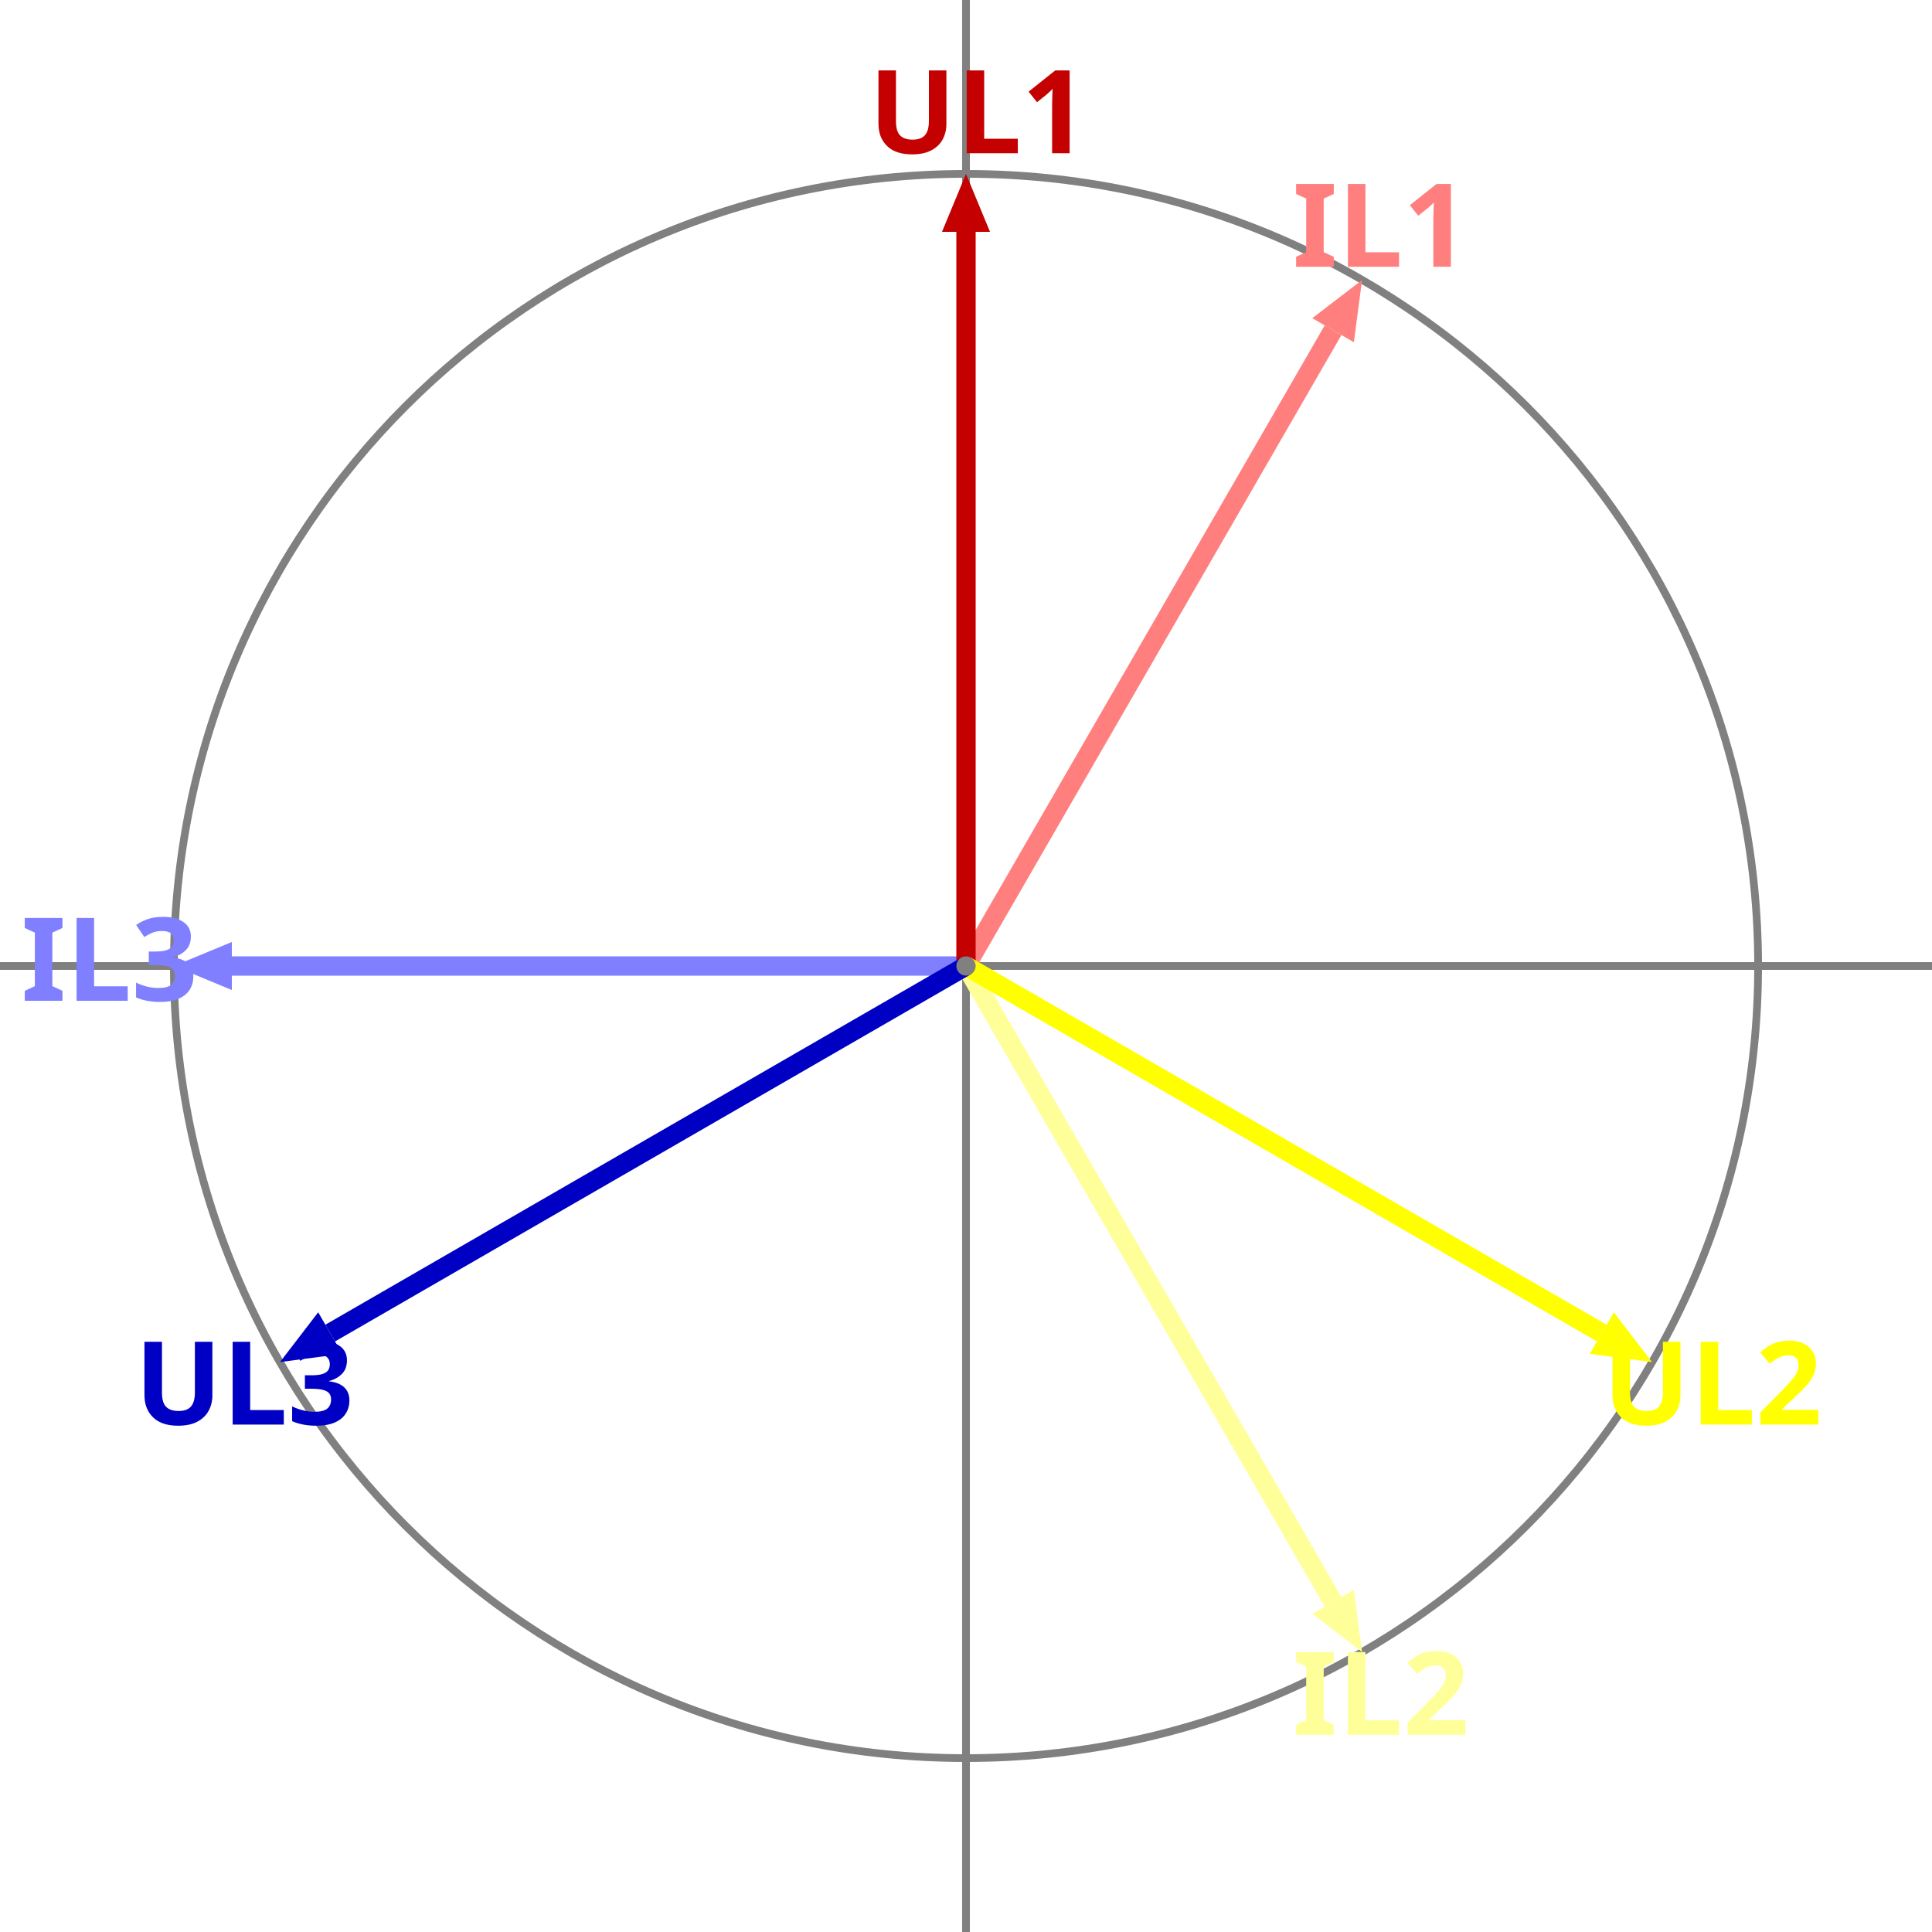
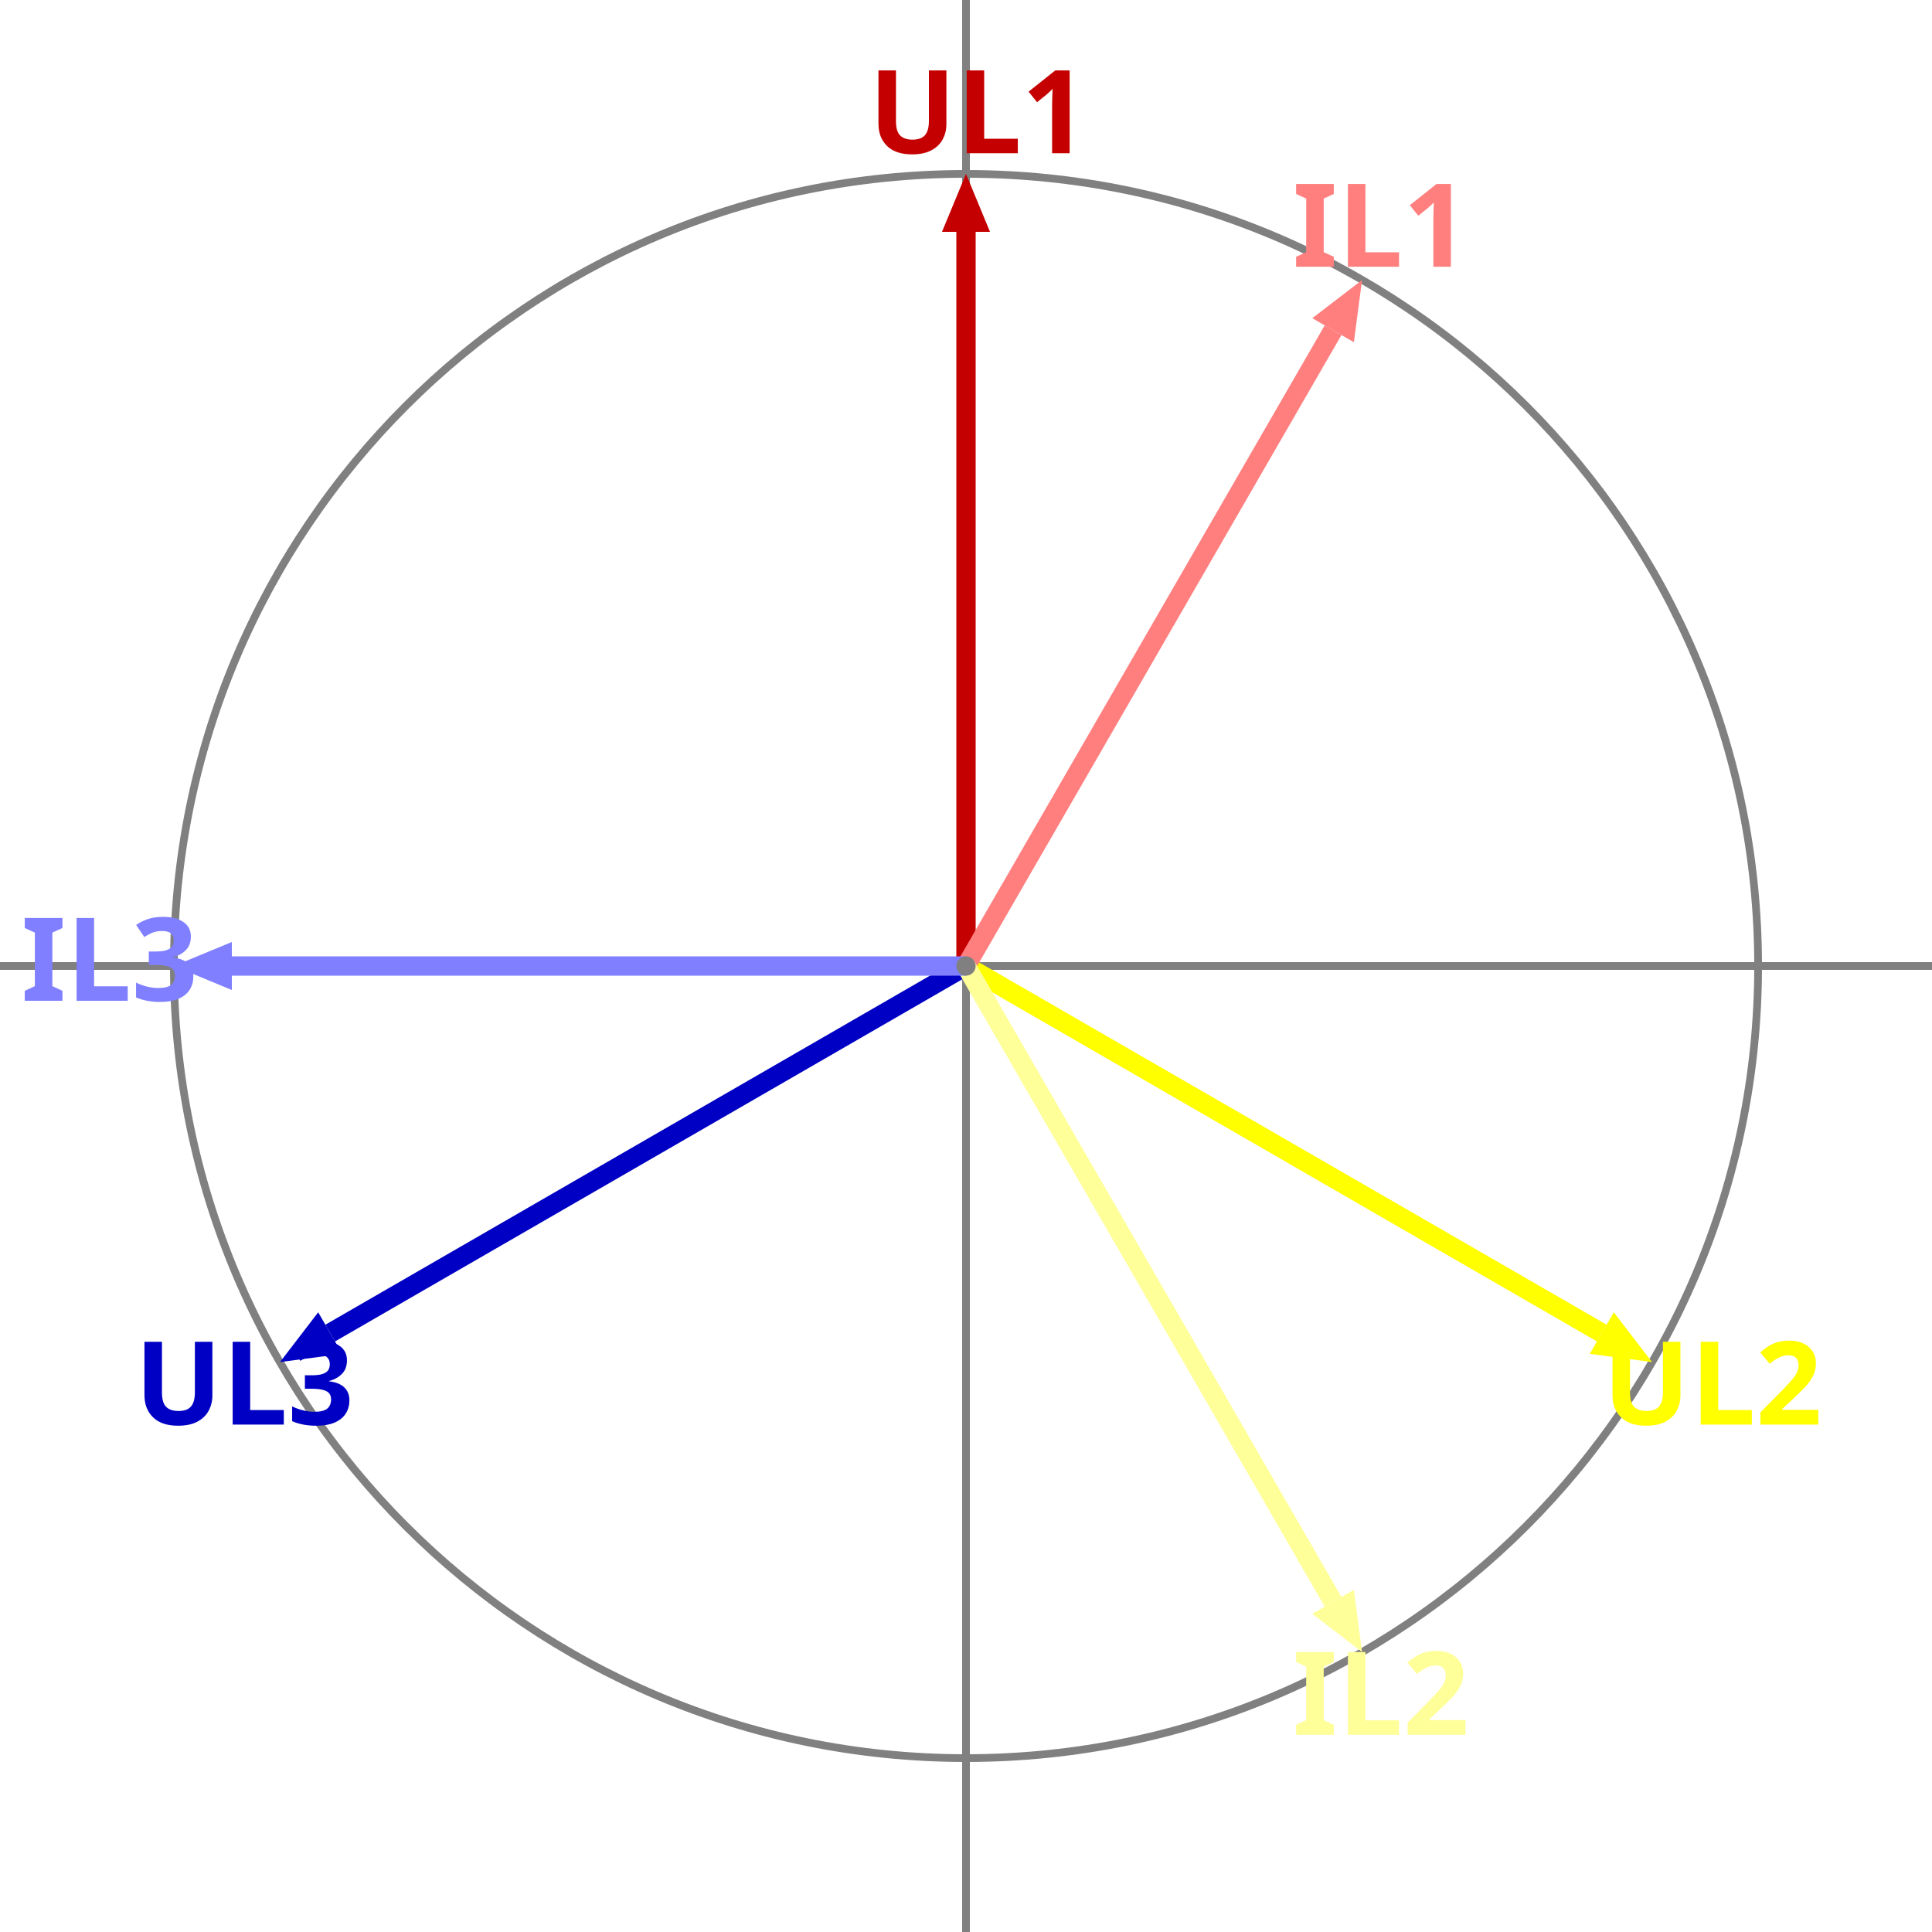
<svg xmlns="http://www.w3.org/2000/svg" width="705.556mm" height="705.556mm" viewBox="0 0 2000 2000" version="1.2" baseProfile="tiny">
  <defs>
</defs>
  <g fill="none" stroke="black" stroke-width="1" fill-rule="evenodd" stroke-linecap="square" stroke-linejoin="bevel">
    <g fill="none" stroke="#808080" stroke-opacity="1" stroke-width="8" stroke-linecap="square" stroke-linejoin="bevel" transform="matrix(1,0,0,1,0,0)" font-family="Sans" font-size="120" font-weight="570" font-style="normal">
      <polyline fill="none" vector-effect="none" points="0,1000 2000,1000 " />
      <polyline fill="none" vector-effect="none" points="1000,0 1000,2000 " />
      <path vector-effect="none" fill-rule="evenodd" d="M1820,1000 C1820,547.127 1452.87,180 1000,180 C547.127,180 180,547.127 180,1000 C180,1452.87 547.127,1820 1000,1820 C1452.87,1820 1820,1452.87 1820,1000 " />
+     </g>
+     <g fill="none" stroke="#c40000" stroke-opacity="1" stroke-width="20" stroke-linecap="square" stroke-linejoin="bevel" transform="matrix(1,0,0,1,0,0)" font-family="Sans" font-size="120" font-weight="570" font-style="normal">
+       <polyline fill="none" vector-effect="none" points="1000,990 1000,250 " />
+     </g>
+     <g fill="none" stroke="none" transform="matrix(1,0,0,1,0,0)" font-family="Sans" font-size="120" font-weight="570" font-style="normal">
+       <path vector-effect="none" fill-rule="evenodd" d="M1000,180 L1024.85,240 L975.147,240 L1000,180" />
+     </g>
+     <g fill="#c40000" fill-opacity="1" stroke="none" transform="matrix(1,0,0,1,0,0)" font-family="Sans" font-size="120" font-weight="570" font-style="normal">
+       <path vector-effect="none" fill-rule="evenodd" d="M1000,180 L1024.85,240 L975.147,240" />
+     </g>
+     <g fill="none" stroke="#ffff00" stroke-opacity="1" stroke-width="20" stroke-linecap="square" stroke-linejoin="bevel" transform="matrix(1,0,0,1,0,0)" font-family="Sans" font-size="120" font-weight="570" font-style="normal">
+       <polyline fill="none" vector-effect="none" points="1008.66,1005 1649.52,1375 " />
+     </g>
+     <g fill="none" stroke="none" transform="matrix(1,0,0,1,0,0)" font-family="Sans" font-size="120" font-weight="570" font-style="normal">
+       <path vector-effect="none" fill-rule="evenodd" d="M1710.14,1410 L1645.75,1401.52 L1670.61,1358.48 L1710.14,1410" />
+     </g>
+     <g fill="#ffff00" fill-opacity="1" stroke="none" transform="matrix(1,0,0,1,0,0)" font-family="Sans" font-size="120" font-weight="570" font-style="normal">
+       <path vector-effect="none" fill-rule="evenodd" d="M1710.14,1410 L1645.75,1401.52 L1670.61,1358.48" />
+     </g>
+     <g fill="none" stroke="#0000c4" stroke-opacity="1" stroke-width="20" stroke-linecap="square" stroke-linejoin="bevel" transform="matrix(1,0,0,1,0,0)" font-family="Sans" font-size="120" font-weight="570" font-style="normal">
+       <polyline fill="none" vector-effect="none" points="991.34,1005 350.481,1375 " />
+     </g>
+     <g fill="none" stroke="none" transform="matrix(1,0,0,1,0,0)" font-family="Sans" font-size="120" font-weight="570" font-style="normal">
+       <path vector-effect="none" fill-rule="evenodd" d="M289.859,1410 L329.394,1358.48 L354.247,1401.52 L289.859,1410" />
+     </g>
+     <g fill="#0000c4" fill-opacity="1" stroke="none" transform="matrix(1,0,0,1,0,0)" font-family="Sans" font-size="120" font-weight="570" font-style="normal">
+       <path vector-effect="none" fill-rule="evenodd" d="M289.859,1410 L329.394,1358.48 L354.247,1401.52" />
    </g>
    <g fill="none" stroke="#ff7f7f" stroke-opacity="1" stroke-width="20" stroke-linecap="square" stroke-linejoin="bevel" transform="matrix(1,0,0,1,0,0)" font-family="Sans" font-size="120" font-weight="570" font-style="normal">
      <polyline fill="none" vector-effect="none" points="1005,991.34 1375,350.481 " />
    </g>
    <g fill="none" stroke="none" transform="matrix(1,0,0,1,0,0)" font-family="Sans" font-size="120" font-weight="570" font-style="normal">
      <path vector-effect="none" fill-rule="evenodd" d="M1410,289.859 L1401.52,354.247 L1358.48,329.394 L1410,289.859" />
    </g>
    <g fill="#ff7f7f" fill-opacity="1" stroke="none" transform="matrix(1,0,0,1,0,0)" font-family="Sans" font-size="120" font-weight="570" font-style="normal">
      <path vector-effect="none" fill-rule="evenodd" d="M1410,289.859 L1401.52,354.247 L1358.48,329.394" />
    </g>
    <g fill="none" stroke="#ffff99" stroke-opacity="1" stroke-width="20" stroke-linecap="square" stroke-linejoin="bevel" transform="matrix(1,0,0,1,0,0)" font-family="Sans" font-size="120" font-weight="570" font-style="normal">
      <polyline fill="none" vector-effect="none" points="1005,1008.66 1375,1649.52 " />
    </g>
    <g fill="none" stroke="none" transform="matrix(1,0,0,1,0,0)" font-family="Sans" font-size="120" font-weight="570" font-style="normal">
      <path vector-effect="none" fill-rule="evenodd" d="M1410,1710.14 L1358.48,1670.61 L1401.52,1645.75 L1410,1710.14" />
    </g>
    <g fill="#ffff99" fill-opacity="1" stroke="none" transform="matrix(1,0,0,1,0,0)" font-family="Sans" font-size="120" font-weight="570" font-style="normal">
      <path vector-effect="none" fill-rule="evenodd" d="M1410,1710.14 L1358.48,1670.61 L1401.52,1645.75" />
    </g>
    <g fill="none" stroke="#7f7fff" stroke-opacity="1" stroke-width="20" stroke-linecap="square" stroke-linejoin="bevel" transform="matrix(1,0,0,1,0,0)" font-family="Sans" font-size="120" font-weight="570" font-style="normal">
      <polyline fill="none" vector-effect="none" points="990,1000 250,1000 " />
    </g>
    <g fill="none" stroke="none" transform="matrix(1,0,0,1,0,0)" font-family="Sans" font-size="120" font-weight="570" font-style="normal">
      <path vector-effect="none" fill-rule="evenodd" d="M180,1000 L240,975.147 L240,1024.85 L180,1000" />
    </g>
    <g fill="#7f7fff" fill-opacity="1" stroke="none" transform="matrix(1,0,0,1,0,0)" font-family="Sans" font-size="120" font-weight="570" font-style="normal">
      <path vector-effect="none" fill-rule="evenodd" d="M180,1000 L240,975.147 L240,1024.85" />
    </g>
-     <g fill="none" stroke="#c40000" stroke-opacity="1" stroke-width="20" stroke-linecap="square" stroke-linejoin="bevel" transform="matrix(1,0,0,1,0,0)" font-family="Sans" font-size="120" font-weight="570" font-style="normal">
-       <polyline fill="none" vector-effect="none" points="1000,990 1000,250 " />
-     </g>
-     <g fill="none" stroke="none" transform="matrix(1,0,0,1,0,0)" font-family="Sans" font-size="120" font-weight="570" font-style="normal">
-       <path vector-effect="none" fill-rule="evenodd" d="M1000,180 L1024.85,240 L975.147,240 L1000,180" />
-     </g>
-     <g fill="#c40000" fill-opacity="1" stroke="none" transform="matrix(1,0,0,1,0,0)" font-family="Sans" font-size="120" font-weight="570" font-style="normal">
-       <path vector-effect="none" fill-rule="evenodd" d="M1000,180 L1024.85,240 L975.147,240" />
-     </g>
-     <g fill="none" stroke="#ffff00" stroke-opacity="1" stroke-width="20" stroke-linecap="square" stroke-linejoin="bevel" transform="matrix(1,0,0,1,0,0)" font-family="Sans" font-size="120" font-weight="570" font-style="normal">
-       <polyline fill="none" vector-effect="none" points="1008.66,1005 1649.52,1375 " />
-     </g>
-     <g fill="none" stroke="none" transform="matrix(1,0,0,1,0,0)" font-family="Sans" font-size="120" font-weight="570" font-style="normal">
-       <path vector-effect="none" fill-rule="evenodd" d="M1710.14,1410 L1645.75,1401.52 L1670.61,1358.48 L1710.14,1410" />
-     </g>
-     <g fill="#ffff00" fill-opacity="1" stroke="none" transform="matrix(1,0,0,1,0,0)" font-family="Sans" font-size="120" font-weight="570" font-style="normal">
-       <path vector-effect="none" fill-rule="evenodd" d="M1710.14,1410 L1645.75,1401.52 L1670.61,1358.48" />
-     </g>
-     <g fill="none" stroke="#0000c4" stroke-opacity="1" stroke-width="20" stroke-linecap="square" stroke-linejoin="bevel" transform="matrix(1,0,0,1,0,0)" font-family="Sans" font-size="120" font-weight="570" font-style="normal">
-       <polyline fill="none" vector-effect="none" points="991.34,1005 350.481,1375 " />
-     </g>
-     <g fill="none" stroke="none" transform="matrix(1,0,0,1,0,0)" font-family="Sans" font-size="120" font-weight="570" font-style="normal">
-       <path vector-effect="none" fill-rule="evenodd" d="M289.859,1410 L329.394,1358.48 L354.247,1401.52 L289.859,1410" />
-     </g>
-     <g fill="#0000c4" fill-opacity="1" stroke="none" transform="matrix(1,0,0,1,0,0)" font-family="Sans" font-size="120" font-weight="570" font-style="normal">
-       <path vector-effect="none" fill-rule="evenodd" d="M289.859,1410 L329.394,1358.48 L354.247,1401.52" />
-     </g>
    <g fill="none" stroke="#c40000" stroke-opacity="1" stroke-width="1" stroke-linecap="square" stroke-linejoin="bevel" transform="matrix(1,0,0,1,0,0)" font-family="Sans" font-size="120" font-weight="570" font-style="normal">
      <text fill="#c40000" fill-opacity="1" stroke="none" xml:space="preserve" x="899.188" y="158.6" font-family="Sans" font-size="120" font-weight="570" font-style="normal">UL1</text>
    </g>
    <g fill="none" stroke="#ffff00" stroke-opacity="1" stroke-width="1" stroke-linecap="square" stroke-linejoin="bevel" transform="matrix(1,0,0,1,0,0)" font-family="Sans" font-size="120" font-weight="570" font-style="normal">
      <text fill="#ffff00" fill-opacity="1" stroke="none" xml:space="preserve" x="1659.05" y="1474.7" font-family="Sans" font-size="120" font-weight="570" font-style="normal">UL2</text>
    </g>
    <g fill="none" stroke="#0000c4" stroke-opacity="1" stroke-width="1" stroke-linecap="square" stroke-linejoin="bevel" transform="matrix(1,0,0,1,0,0)" font-family="Sans" font-size="120" font-weight="570" font-style="normal">
      <text fill="#0000c4" fill-opacity="1" stroke="none" xml:space="preserve" x="139.344" y="1474.7" font-family="Sans" font-size="120" font-weight="570" font-style="normal">UL3</text>
    </g>
    <g fill="none" stroke="#ff7f7f" stroke-opacity="1" stroke-width="1" stroke-linecap="square" stroke-linejoin="bevel" transform="matrix(1,0,0,1,0,0)" font-family="Sans" font-size="120" font-weight="570" font-style="normal">
      <text fill="#ff7f7f" fill-opacity="1" stroke="none" xml:space="preserve" x="1337.89" y="276.149" font-family="Sans" font-size="120" font-weight="570" font-style="normal">IL1</text>
    </g>
    <g fill="none" stroke="#ffff99" stroke-opacity="1" stroke-width="1" stroke-linecap="square" stroke-linejoin="bevel" transform="matrix(1,0,0,1,0,0)" font-family="Sans" font-size="120" font-weight="570" font-style="normal">
      <text fill="#ffff99" fill-opacity="1" stroke="none" xml:space="preserve" x="1337.89" y="1795.85" font-family="Sans" font-size="120" font-weight="570" font-style="normal">IL2</text>
    </g>
    <g fill="none" stroke="#7f7fff" stroke-opacity="1" stroke-width="1" stroke-linecap="square" stroke-linejoin="bevel" transform="matrix(1,0,0,1,0,0)" font-family="Sans" font-size="120" font-weight="570" font-style="normal">
      <text fill="#7f7fff" fill-opacity="1" stroke="none" xml:space="preserve" x="21.797" y="1036" font-family="Sans" font-size="120" font-weight="570" font-style="normal">IL3</text>
    </g>
    <g fill="#808080" fill-opacity="1" stroke="none" transform="matrix(1,0,0,1,0,0)" font-family="Sans" font-size="120" font-weight="570" font-style="normal">
      <circle cx="1000" cy="1000" r="10" />
    </g>
  </g>
</svg>
